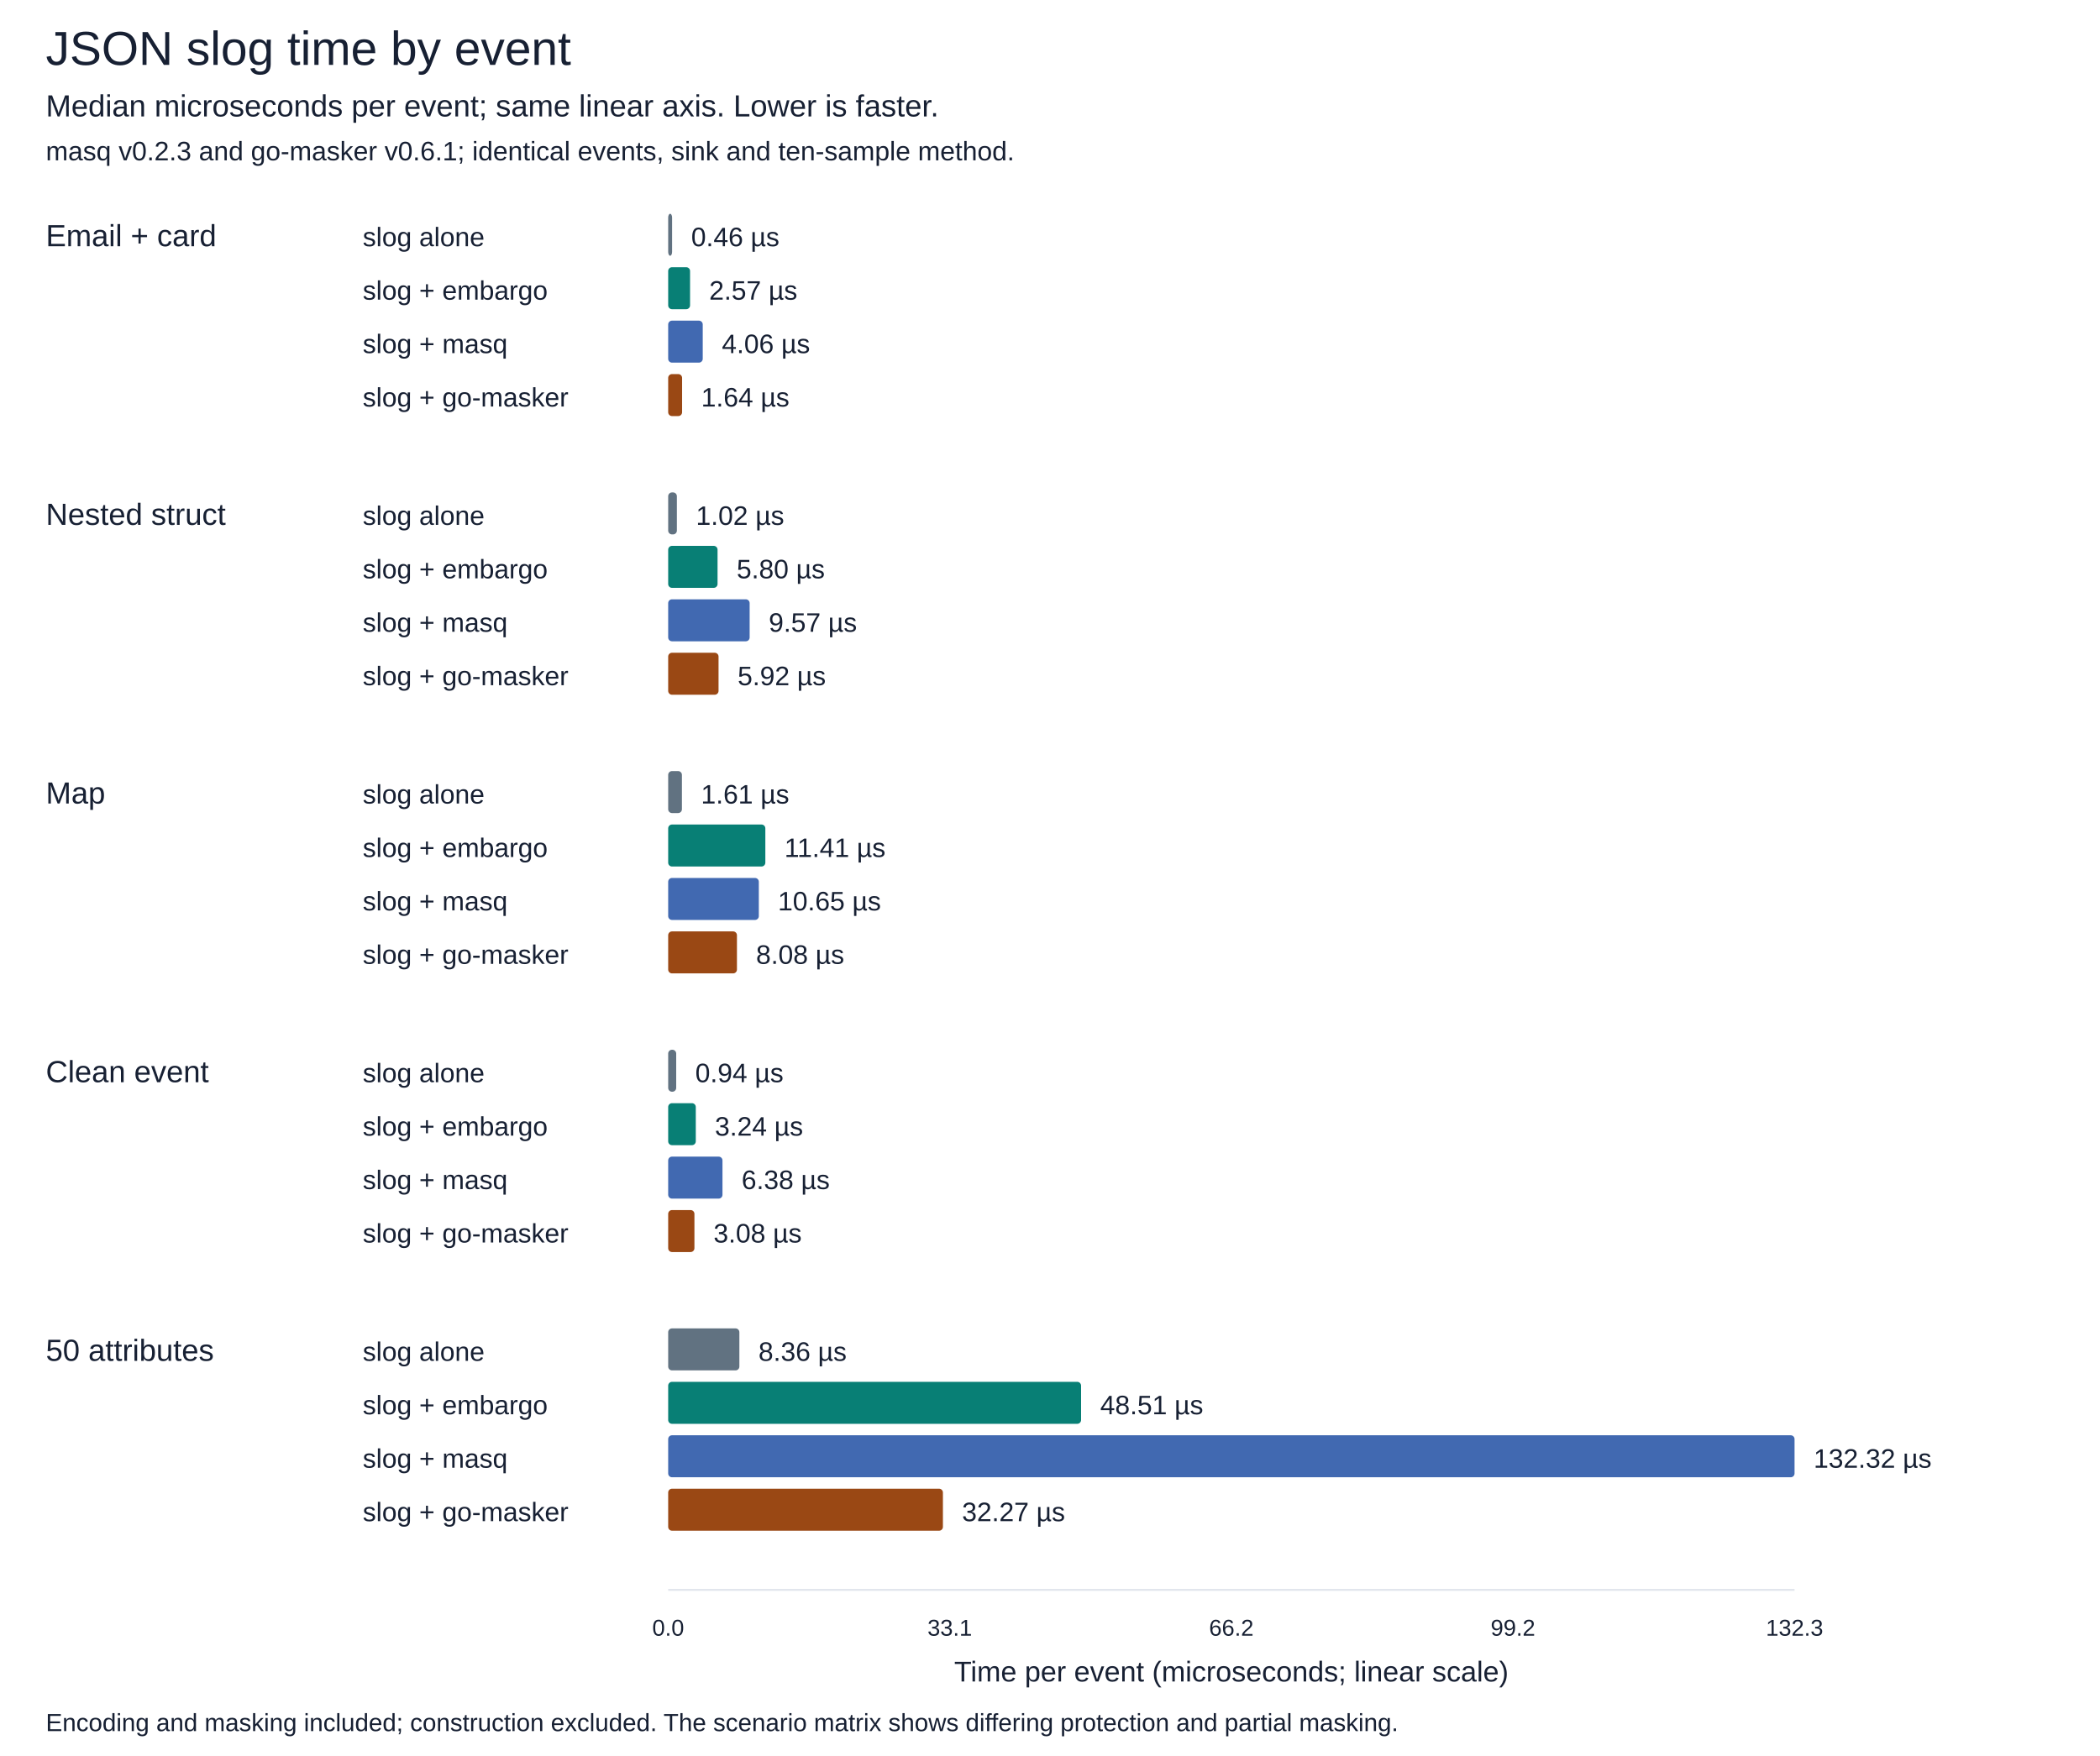
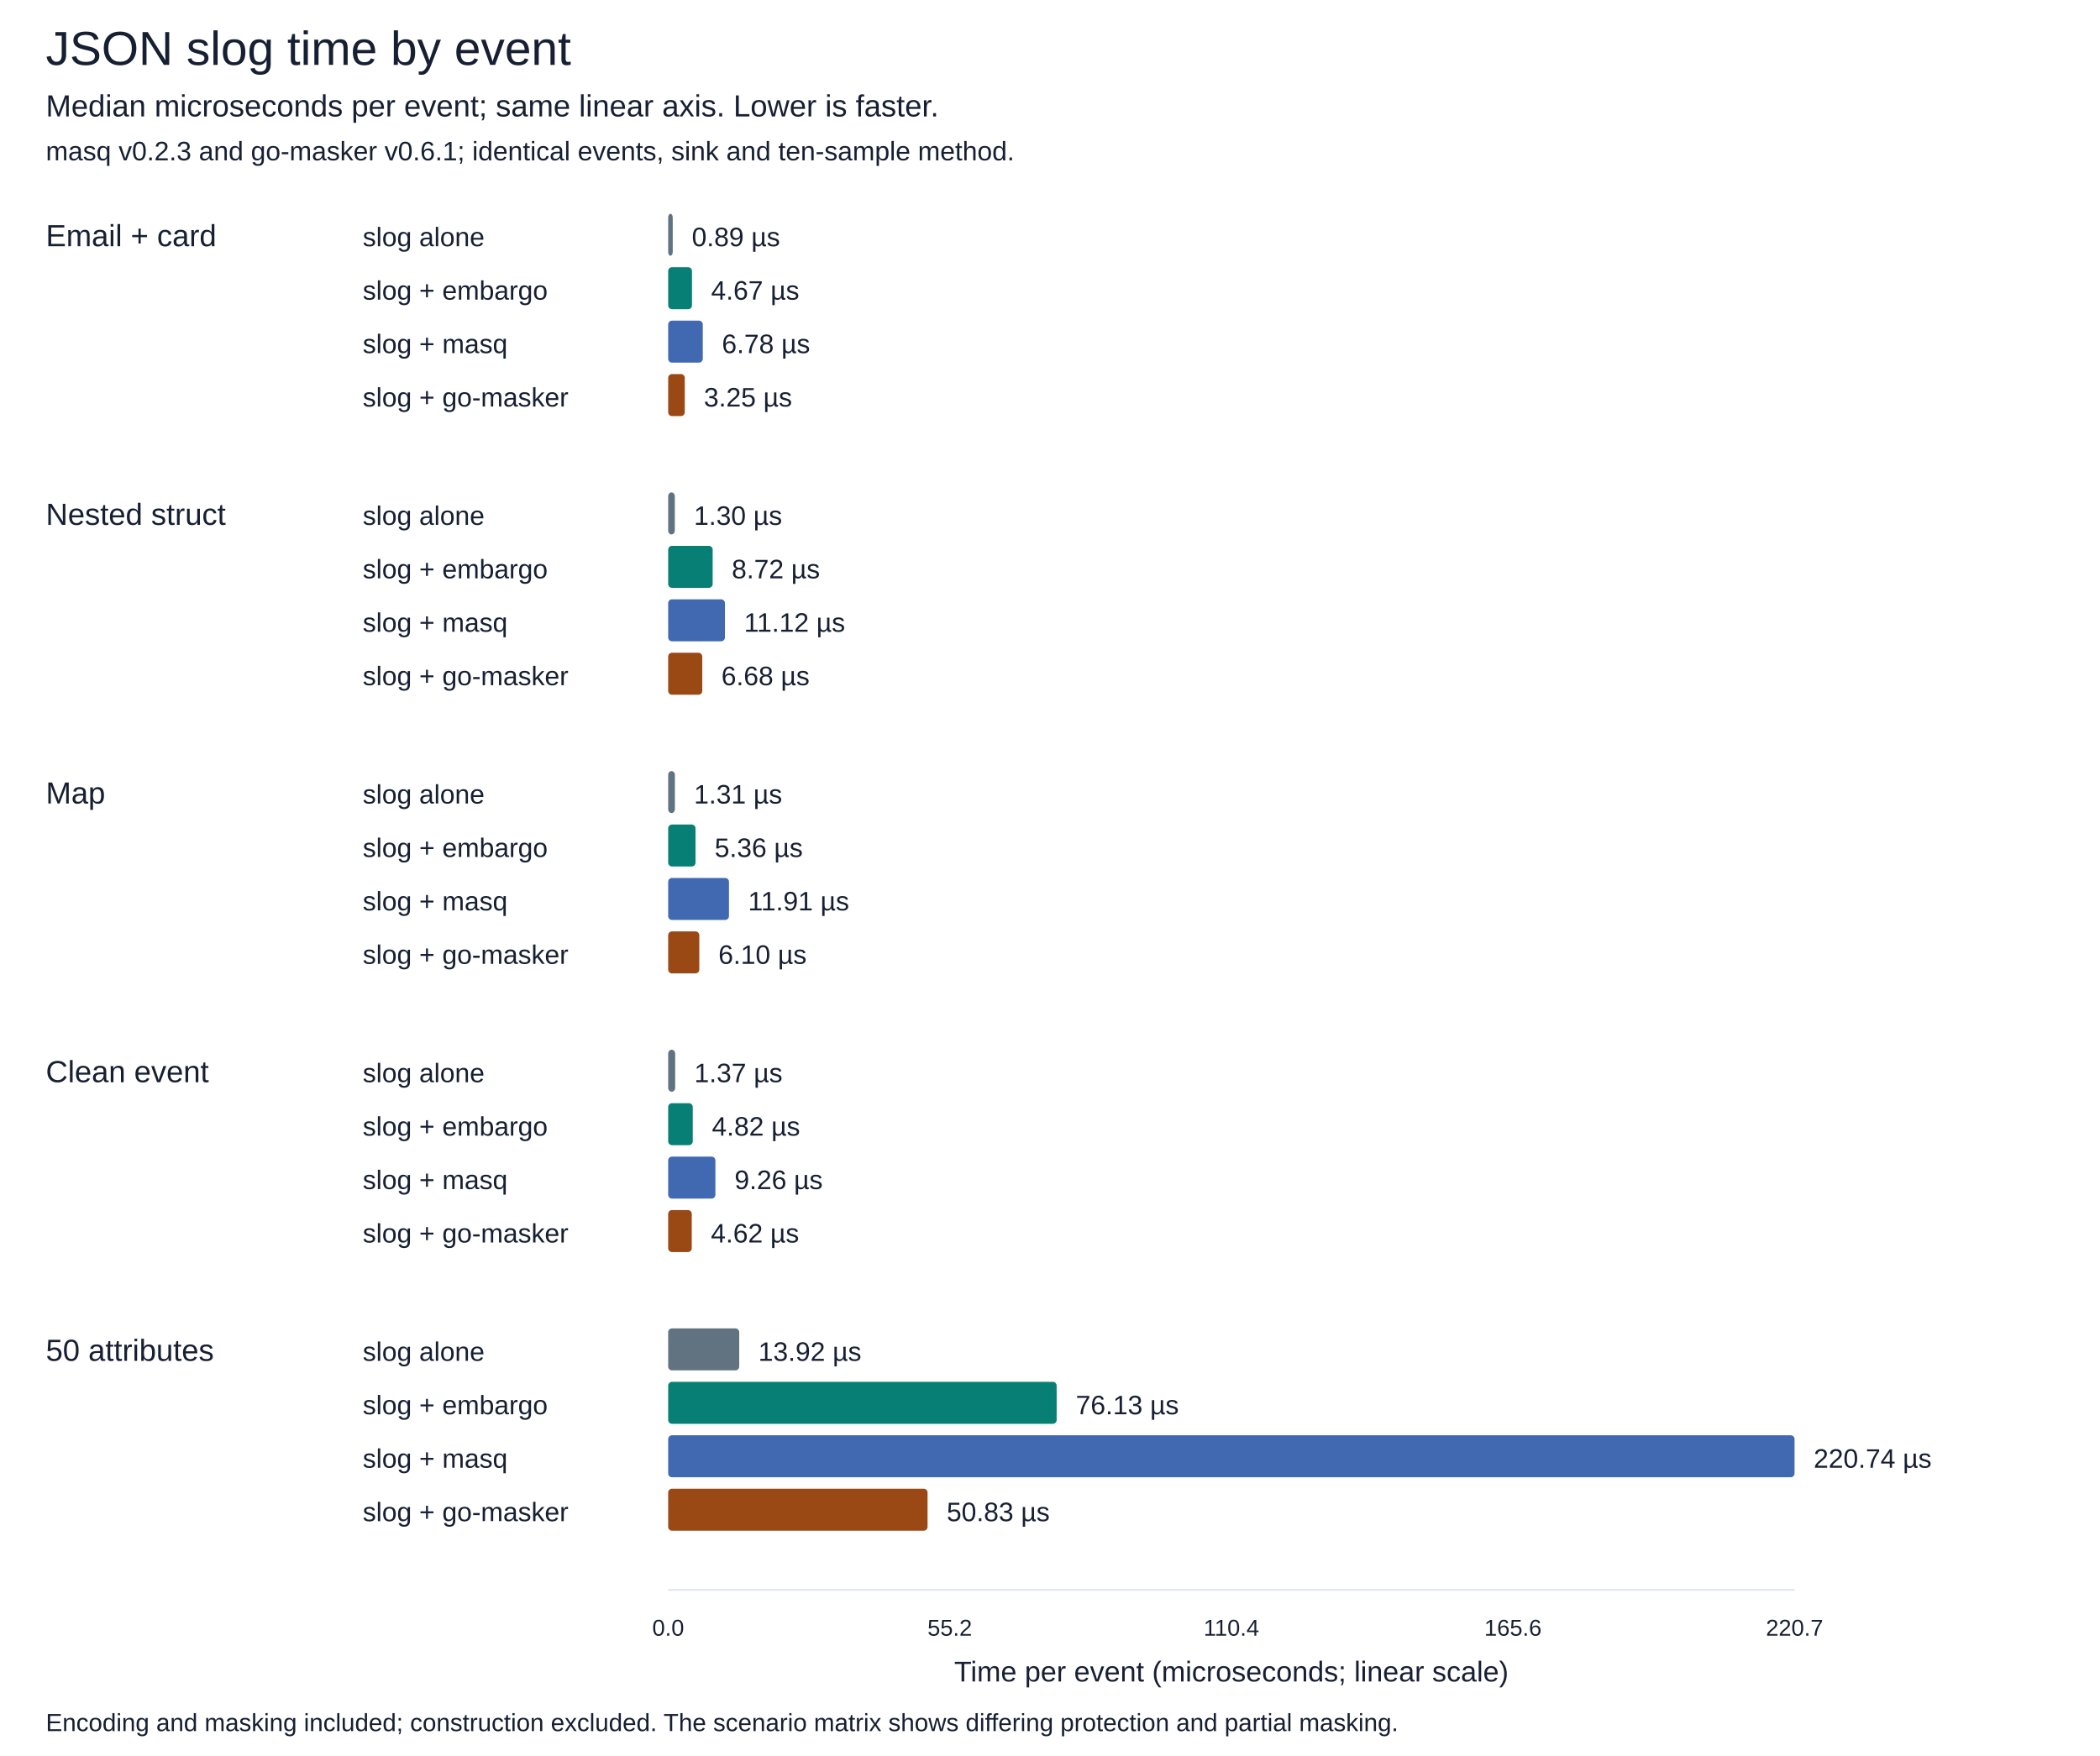
<svg xmlns="http://www.w3.org/2000/svg" width="1100" height="920" viewBox="0 0 1100 920" role="img">
  <rect width="100%" height="100%" fill="white" />
  <g font-family="Arial, sans-serif" font-size="15" fill="#172033">
    <text x="24" y="34" font-size="25" fill="#172033" text-anchor="start">JSON slog time by event</text>
    <text x="24" y="61" font-size="16" fill="#172033" text-anchor="start">Median microseconds per event; same linear axis. Lower is faster.</text>
    <text x="24" y="84" font-size="14" fill="#172033" text-anchor="start">masq v0.2.3 and go-masker v0.6.1; identical events, sink and ten-sample method.</text>
    <text x="24" y="129" font-size="16" fill="#172033" text-anchor="start">Email + card</text>
    <text x="190" y="129" font-size="14" fill="#172033" text-anchor="start">slog alone</text>
-     <rect x="350" y="112" width="2.05" height="22" rx="2" fill="#617281" />
-     <text x="362.05" y="129" font-size="14" fill="#172033" text-anchor="start">0.46 µs</text>
+     <rect x="350" y="112" width="2.39" height="22" rx="2" fill="#617281" />
+     <text x="362.39" y="129" font-size="14" fill="#172033" text-anchor="start">0.89 µs</text>
    <text x="190" y="157" font-size="14" fill="#172033" text-anchor="start">slog + embargo</text>
-     <rect x="350" y="140" width="11.46" height="22" rx="2" fill="#087f75" />
-     <text x="371.46" y="157" font-size="14" fill="#172033" text-anchor="start">2.57 µs</text>
+     <rect x="350" y="140" width="12.47" height="22" rx="2" fill="#087f75" />
+     <text x="372.47" y="157" font-size="14" fill="#172033" text-anchor="start">4.67 µs</text>
    <text x="190" y="185" font-size="14" fill="#172033" text-anchor="start">slog + masq</text>
-     <rect x="350" y="168" width="18.10" height="22" rx="2" fill="#4169b1" />
-     <text x="378.1" y="185" font-size="14" fill="#172033" text-anchor="start">4.06 µs</text>
+     <rect x="350" y="168" width="18.13" height="22" rx="2" fill="#4169b1" />
+     <text x="378.13" y="185" font-size="14" fill="#172033" text-anchor="start">6.78 µs</text>
    <text x="190" y="213" font-size="14" fill="#172033" text-anchor="start">slog + go-masker</text>
-     <rect x="350" y="196" width="7.29" height="22" rx="2" fill="#9a4814" />
-     <text x="367.29" y="213" font-size="14" fill="#172033" text-anchor="start">1.64 µs</text>
+     <rect x="350" y="196" width="8.69" height="22" rx="2" fill="#9a4814" />
+     <text x="368.69" y="213" font-size="14" fill="#172033" text-anchor="start">3.25 µs</text>
    <text x="24" y="275" font-size="16" fill="#172033" text-anchor="start">Nested struct</text>
    <text x="190" y="275" font-size="14" fill="#172033" text-anchor="start">slog alone</text>
-     <rect x="350" y="258" width="4.56" height="22" rx="2" fill="#617281" />
-     <text x="364.56" y="275" font-size="14" fill="#172033" text-anchor="start">1.02 µs</text>
+     <rect x="350" y="258" width="3.48" height="22" rx="2" fill="#617281" />
+     <text x="363.48" y="275" font-size="14" fill="#172033" text-anchor="start">1.30 µs</text>
    <text x="190" y="303" font-size="14" fill="#172033" text-anchor="start">slog + embargo</text>
-     <rect x="350" y="286" width="25.86" height="22" rx="2" fill="#087f75" />
-     <text x="385.86" y="303" font-size="14" fill="#172033" text-anchor="start">5.80 µs</text>
+     <rect x="350" y="286" width="23.30" height="22" rx="2" fill="#087f75" />
+     <text x="383.3" y="303" font-size="14" fill="#172033" text-anchor="start">8.72 µs</text>
    <text x="190" y="331" font-size="14" fill="#172033" text-anchor="start">slog + masq</text>
-     <rect x="350" y="314" width="42.67" height="22" rx="2" fill="#4169b1" />
-     <text x="402.67" y="331" font-size="14" fill="#172033" text-anchor="start">9.57 µs</text>
+     <rect x="350" y="314" width="29.73" height="22" rx="2" fill="#4169b1" />
+     <text x="389.73" y="331" font-size="14" fill="#172033" text-anchor="start">11.12 µs</text>
    <text x="190" y="359" font-size="14" fill="#172033" text-anchor="start">slog + go-masker</text>
-     <rect x="350" y="342" width="26.38" height="22" rx="2" fill="#9a4814" />
-     <text x="386.38" y="359" font-size="14" fill="#172033" text-anchor="start">5.92 µs</text>
+     <rect x="350" y="342" width="17.86" height="22" rx="2" fill="#9a4814" />
+     <text x="377.86" y="359" font-size="14" fill="#172033" text-anchor="start">6.68 µs</text>
    <text x="24" y="421" font-size="16" fill="#172033" text-anchor="start">Map</text>
    <text x="190" y="421" font-size="14" fill="#172033" text-anchor="start">slog alone</text>
-     <rect x="350" y="404" width="7.20" height="22" rx="2" fill="#617281" />
-     <text x="367.2" y="421" font-size="14" fill="#172033" text-anchor="start">1.61 µs</text>
+     <rect x="350" y="404" width="3.51" height="22" rx="2" fill="#617281" />
+     <text x="363.51" y="421" font-size="14" fill="#172033" text-anchor="start">1.31 µs</text>
    <text x="190" y="449" font-size="14" fill="#172033" text-anchor="start">slog + embargo</text>
-     <rect x="350" y="432" width="50.89" height="22" rx="2" fill="#087f75" />
-     <text x="410.89" y="449" font-size="14" fill="#172033" text-anchor="start">11.41 µs</text>
+     <rect x="350" y="432" width="14.32" height="22" rx="2" fill="#087f75" />
+     <text x="374.32" y="449" font-size="14" fill="#172033" text-anchor="start">5.36 µs</text>
    <text x="190" y="477" font-size="14" fill="#172033" text-anchor="start">slog + masq</text>
-     <rect x="350" y="460" width="47.48" height="22" rx="2" fill="#4169b1" />
-     <text x="407.48" y="477" font-size="14" fill="#172033" text-anchor="start">10.65 µs</text>
+     <rect x="350" y="460" width="31.85" height="22" rx="2" fill="#4169b1" />
+     <text x="391.85" y="477" font-size="14" fill="#172033" text-anchor="start">11.91 µs</text>
    <text x="190" y="505" font-size="14" fill="#172033" text-anchor="start">slog + go-masker</text>
-     <rect x="350" y="488" width="36.02" height="22" rx="2" fill="#9a4814" />
-     <text x="396.02" y="505" font-size="14" fill="#172033" text-anchor="start">8.08 µs</text>
+     <rect x="350" y="488" width="16.30" height="22" rx="2" fill="#9a4814" />
+     <text x="376.3" y="505" font-size="14" fill="#172033" text-anchor="start">6.10 µs</text>
    <text x="24" y="567" font-size="16" fill="#172033" text-anchor="start">Clean event</text>
    <text x="190" y="567" font-size="14" fill="#172033" text-anchor="start">slog alone</text>
-     <rect x="350" y="550" width="4.20" height="22" rx="2" fill="#617281" />
-     <text x="364.2" y="567" font-size="14" fill="#172033" text-anchor="start">0.94 µs</text>
+     <rect x="350" y="550" width="3.67" height="22" rx="2" fill="#617281" />
+     <text x="363.67" y="567" font-size="14" fill="#172033" text-anchor="start">1.37 µs</text>
    <text x="190" y="595" font-size="14" fill="#172033" text-anchor="start">slog + embargo</text>
-     <rect x="350" y="578" width="14.46" height="22" rx="2" fill="#087f75" />
-     <text x="374.46" y="595" font-size="14" fill="#172033" text-anchor="start">3.24 µs</text>
+     <rect x="350" y="578" width="12.88" height="22" rx="2" fill="#087f75" />
+     <text x="372.88" y="595" font-size="14" fill="#172033" text-anchor="start">4.82 µs</text>
    <text x="190" y="623" font-size="14" fill="#172033" text-anchor="start">slog + masq</text>
-     <rect x="350" y="606" width="28.44" height="22" rx="2" fill="#4169b1" />
-     <text x="388.44" y="623" font-size="14" fill="#172033" text-anchor="start">6.38 µs</text>
+     <rect x="350" y="606" width="24.74" height="22" rx="2" fill="#4169b1" />
+     <text x="384.74" y="623" font-size="14" fill="#172033" text-anchor="start">9.26 µs</text>
    <text x="190" y="651" font-size="14" fill="#172033" text-anchor="start">slog + go-masker</text>
-     <rect x="350" y="634" width="13.75" height="22" rx="2" fill="#9a4814" />
-     <text x="373.75" y="651" font-size="14" fill="#172033" text-anchor="start">3.08 µs</text>
+     <rect x="350" y="634" width="12.35" height="22" rx="2" fill="#9a4814" />
+     <text x="372.35" y="651" font-size="14" fill="#172033" text-anchor="start">4.62 µs</text>
    <text x="24" y="713" font-size="16" fill="#172033" text-anchor="start">50 attributes</text>
    <text x="190" y="713" font-size="14" fill="#172033" text-anchor="start">slog alone</text>
-     <rect x="350" y="696" width="37.29" height="22" rx="2" fill="#617281" />
-     <text x="397.29" y="713" font-size="14" fill="#172033" text-anchor="start">8.36 µs</text>
+     <rect x="350" y="696" width="37.21" height="22" rx="2" fill="#617281" />
+     <text x="397.21" y="713" font-size="14" fill="#172033" text-anchor="start">13.92 µs</text>
    <text x="190" y="741" font-size="14" fill="#172033" text-anchor="start">slog + embargo</text>
-     <rect x="350" y="724" width="216.28" height="22" rx="2" fill="#087f75" />
-     <text x="576.28" y="741" font-size="14" fill="#172033" text-anchor="start">48.51 µs</text>
+     <rect x="350" y="724" width="203.49" height="22" rx="2" fill="#087f75" />
+     <text x="563.49" y="741" font-size="14" fill="#172033" text-anchor="start">76.13 µs</text>
    <text x="190" y="769" font-size="14" fill="#172033" text-anchor="start">slog + masq</text>
    <rect x="350" y="752" width="590.00" height="22" rx="2" fill="#4169b1" />
-     <text x="950.0" y="769" font-size="14" fill="#172033" text-anchor="start">132.32 µs</text>
+     <text x="950.0" y="769" font-size="14" fill="#172033" text-anchor="start">220.74 µs</text>
    <text x="190" y="797" font-size="14" fill="#172033" text-anchor="start">slog + go-masker</text>
-     <rect x="350" y="780" width="143.91" height="22" rx="2" fill="#9a4814" />
-     <text x="503.91" y="797" font-size="14" fill="#172033" text-anchor="start">32.27 µs</text>
+     <rect x="350" y="780" width="135.87" height="22" rx="2" fill="#9a4814" />
+     <text x="495.87" y="797" font-size="14" fill="#172033" text-anchor="start">50.83 µs</text>
    <path d="M350,833 L940,833" stroke="#e1e5ec" />
    <text x="350.0" y="857" font-size="12" fill="#172033" text-anchor="middle">0.0</text>
-     <text x="497.5" y="857" font-size="12" fill="#172033" text-anchor="middle">33.1</text>
-     <text x="645.0" y="857" font-size="12" fill="#172033" text-anchor="middle">66.2</text>
-     <text x="792.5" y="857" font-size="12" fill="#172033" text-anchor="middle">99.2</text>
-     <text x="940.0" y="857" font-size="12" fill="#172033" text-anchor="middle">132.3</text>
+     <text x="497.5" y="857" font-size="12" fill="#172033" text-anchor="middle">55.2</text>
+     <text x="645.0" y="857" font-size="12" fill="#172033" text-anchor="middle">110.4</text>
+     <text x="792.5" y="857" font-size="12" fill="#172033" text-anchor="middle">165.6</text>
+     <text x="940.0" y="857" font-size="12" fill="#172033" text-anchor="middle">220.7</text>
    <text x="645" y="881" font-size="15" fill="#172033" text-anchor="middle">Time per event (microseconds; linear scale)</text>
    <text x="24" y="907" font-size="13" fill="#172033" text-anchor="start">Encoding and masking included; construction excluded. The scenario matrix shows differing protection and partial masking.</text>
  </g>
</svg>
